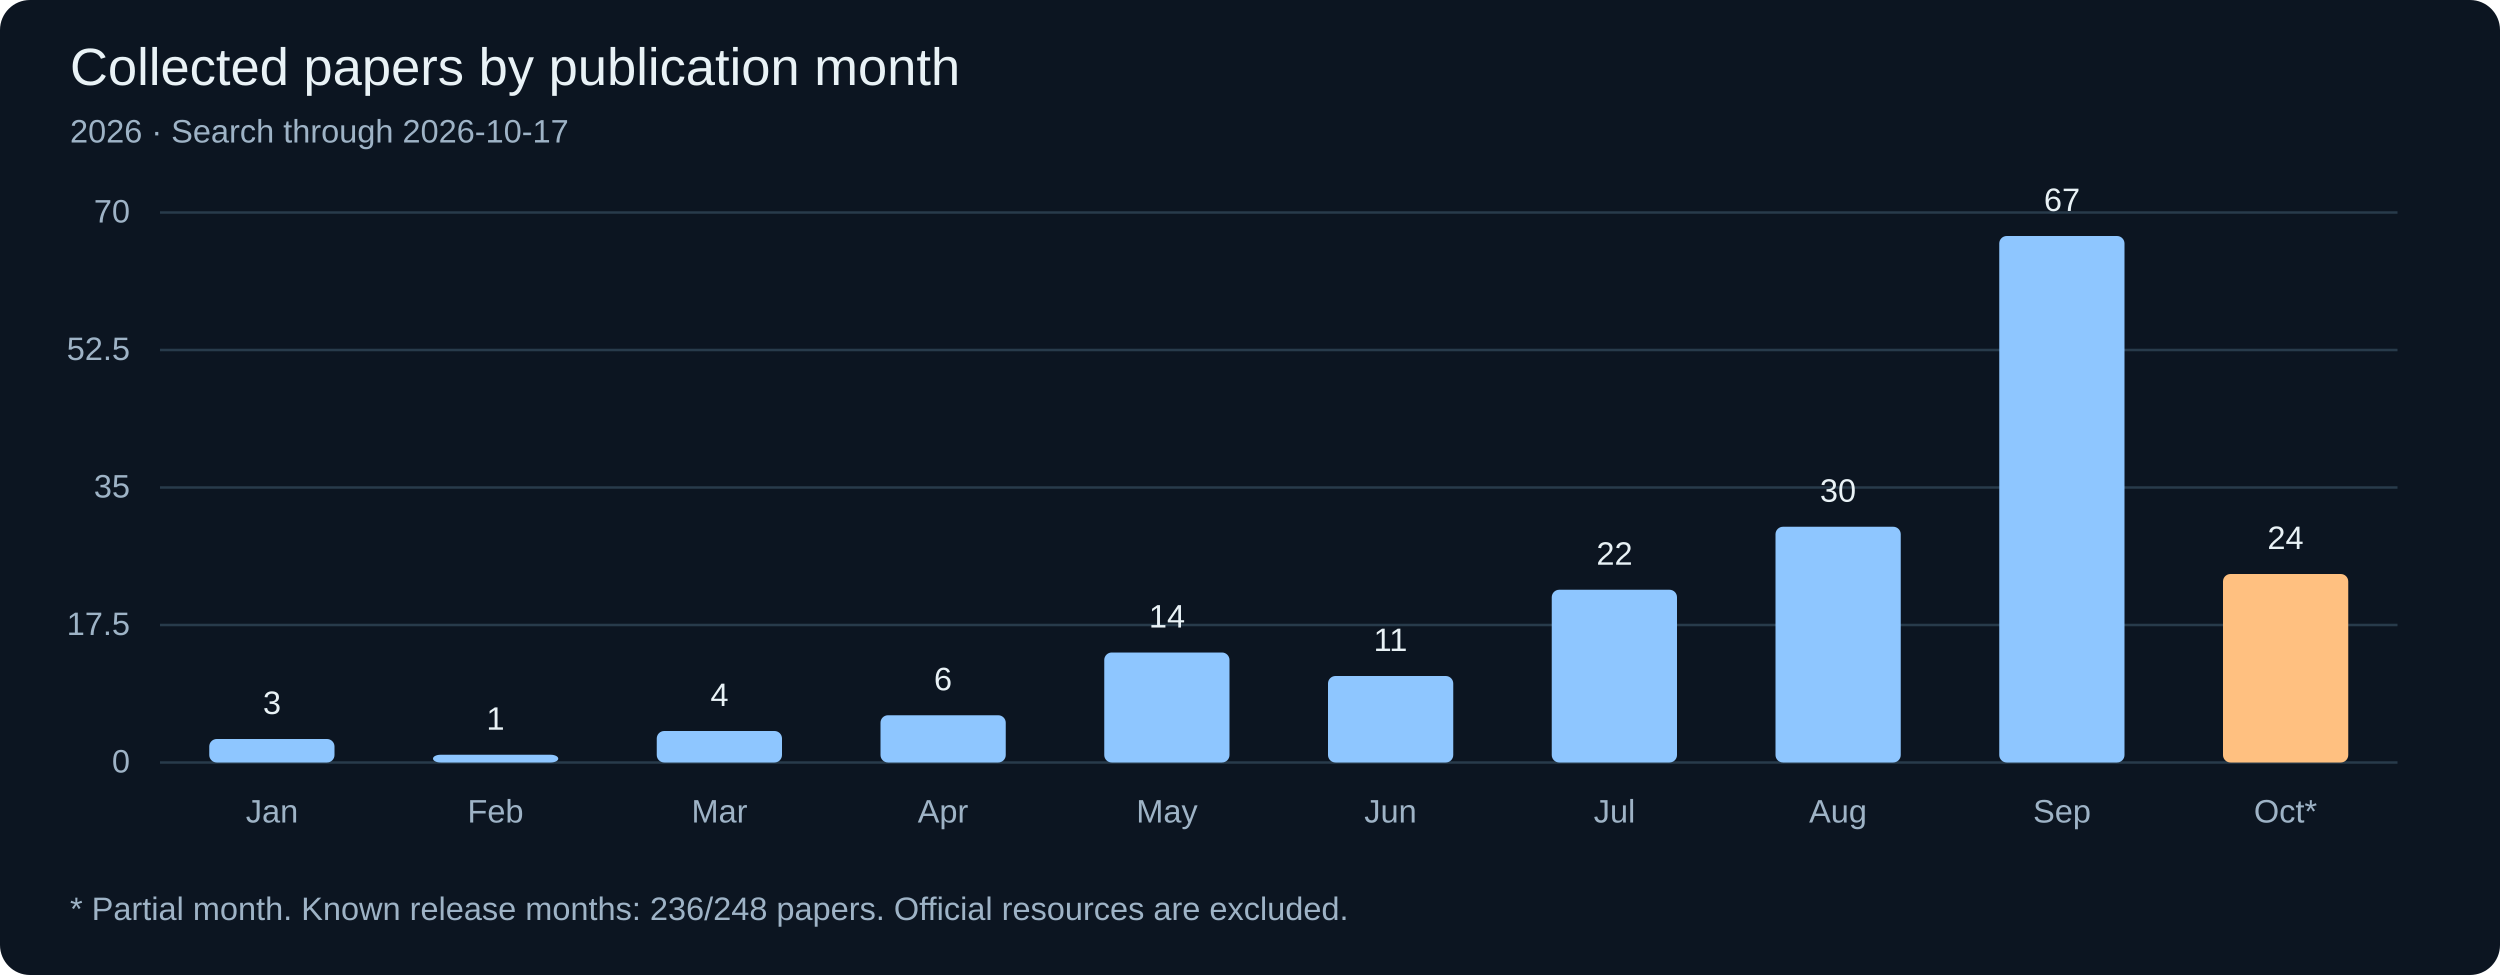
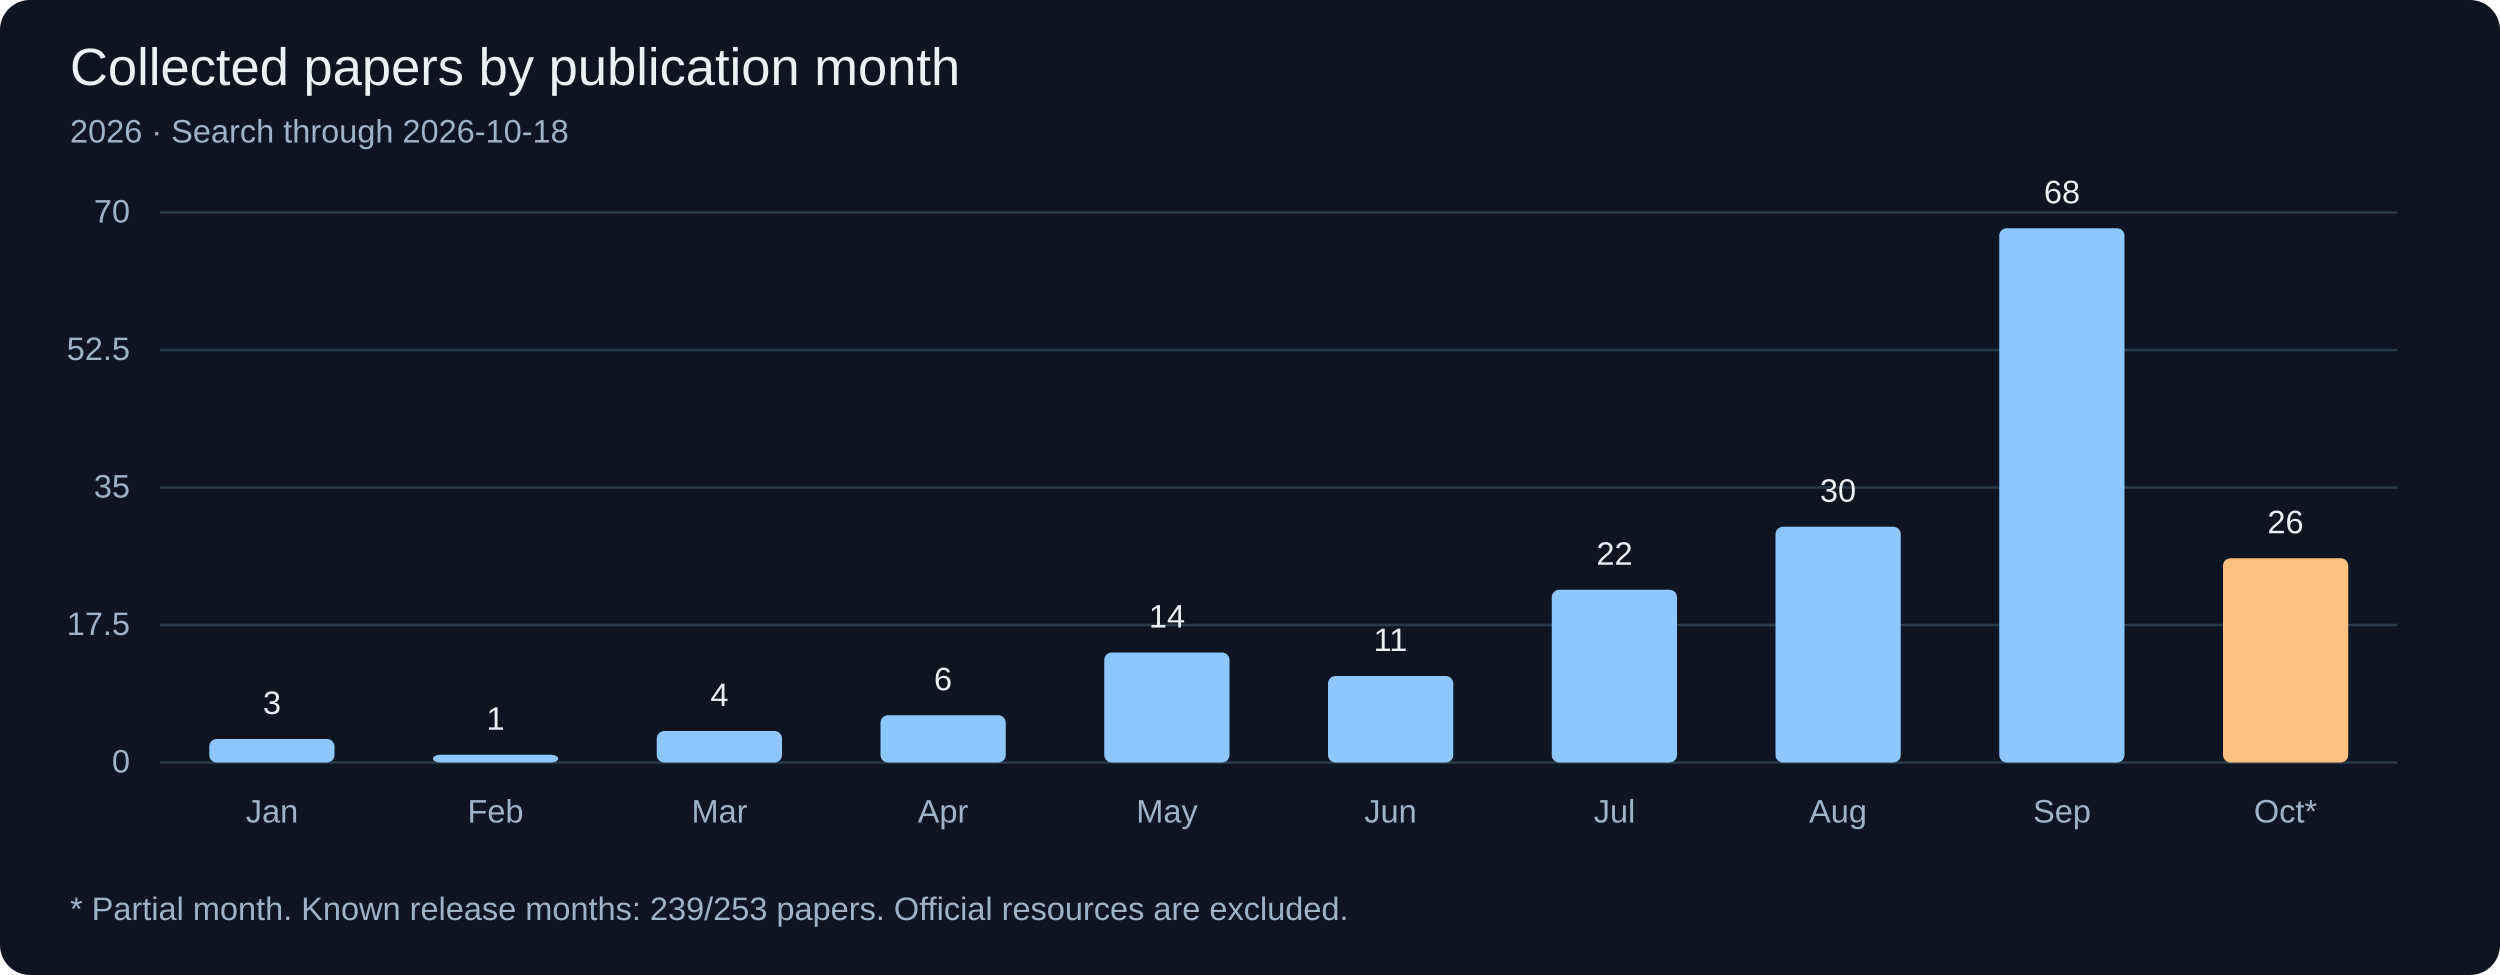
<svg xmlns="http://www.w3.org/2000/svg" width="1000" height="390" viewBox="0 0 1000 390" role="img" aria-labelledby="title desc">
  <rect width="1000" height="390" rx="12" fill="#0c1521" />
  <g font-family="Arial,sans-serif" font-size="13" fill="#e9f2f6">
    <text x="28" y="34" font-size="21">Collected papers by publication month</text>
-     <text x="28" y="57" fill="#9eb3c6">2026 · Search through 2026-10-17</text>
+     <text x="28" y="57" fill="#9eb3c6">2026 · Search through 2026-10-18</text>
    <path d="M64 305.0h895" stroke="#283b4b" />
    <text x="52" y="309.0" text-anchor="end" fill="#9eb3c6">0</text>
    <path d="M64 250.0h895" stroke="#283b4b" />
    <text x="52" y="254.0" text-anchor="end" fill="#9eb3c6">17.5</text>
    <path d="M64 195.0h895" stroke="#283b4b" />
    <text x="52" y="199.0" text-anchor="end" fill="#9eb3c6">35</text>
    <path d="M64 140.0h895" stroke="#283b4b" />
    <text x="52" y="144.0" text-anchor="end" fill="#9eb3c6">52.5</text>
    <path d="M64 85.0h895" stroke="#283b4b" />
    <text x="52" y="89.0" text-anchor="end" fill="#9eb3c6">70</text>
    <rect x="83.7" y="295.6" width="50.1" height="9.4" rx="3" fill="#8ec6ff" />
    <text x="108.8" y="285.6" text-anchor="middle">3</text>
    <text x="108.8" y="329" text-anchor="middle" fill="#9eb3c6">Jan</text>
    <rect x="173.2" y="301.9" width="50.1" height="3.1" rx="3" fill="#8ec6ff" />
    <text x="198.2" y="291.9" text-anchor="middle">1</text>
    <text x="198.2" y="329" text-anchor="middle" fill="#9eb3c6">Feb</text>
    <rect x="262.7" y="292.4" width="50.1" height="12.6" rx="3" fill="#8ec6ff" />
    <text x="287.8" y="282.4" text-anchor="middle">4</text>
    <text x="287.8" y="329" text-anchor="middle" fill="#9eb3c6">Mar</text>
    <rect x="352.2" y="286.1" width="50.1" height="18.9" rx="3" fill="#8ec6ff" />
    <text x="377.2" y="276.1" text-anchor="middle">6</text>
    <text x="377.2" y="329" text-anchor="middle" fill="#9eb3c6">Apr</text>
    <rect x="441.7" y="261.0" width="50.1" height="44.0" rx="3" fill="#8ec6ff" />
    <text x="466.8" y="251.0" text-anchor="middle">14</text>
    <text x="466.8" y="329" text-anchor="middle" fill="#9eb3c6">May</text>
    <rect x="531.2" y="270.4" width="50.1" height="34.6" rx="3" fill="#8ec6ff" />
    <text x="556.2" y="260.4" text-anchor="middle">11</text>
    <text x="556.2" y="329" text-anchor="middle" fill="#9eb3c6">Jun</text>
    <rect x="620.7" y="235.9" width="50.1" height="69.1" rx="3" fill="#8ec6ff" />
    <text x="645.8" y="225.9" text-anchor="middle">22</text>
    <text x="645.8" y="329" text-anchor="middle" fill="#9eb3c6">Jul</text>
    <rect x="710.2" y="210.7" width="50.1" height="94.3" rx="3" fill="#8ec6ff" />
    <text x="735.2" y="200.7" text-anchor="middle">30</text>
    <text x="735.2" y="329" text-anchor="middle" fill="#9eb3c6">Aug</text>
-     <rect x="799.7" y="94.4" width="50.1" height="210.6" rx="3" fill="#8ec6ff" />
-     <text x="824.8" y="84.4" text-anchor="middle">67</text>
+     <rect x="799.7" y="91.3" width="50.1" height="213.7" rx="3" fill="#8ec6ff" />
+     <text x="824.8" y="81.3" text-anchor="middle">68</text>
    <text x="824.8" y="329" text-anchor="middle" fill="#9eb3c6">Sep</text>
-     <rect x="889.2" y="229.6" width="50.1" height="75.4" rx="3" fill="#ffc080" />
-     <text x="914.2" y="219.6" text-anchor="middle">24</text>
+     <rect x="889.2" y="223.3" width="50.1" height="81.7" rx="3" fill="#ffc080" />
+     <text x="914.2" y="213.3" text-anchor="middle">26</text>
    <text x="914.2" y="329" text-anchor="middle" fill="#9eb3c6">Oct*</text>
-     <text x="28" y="368" fill="#9eb3c6">* Partial month. Known release months: 236/248 papers. Official resources are excluded.</text>
+     <text x="28" y="368" fill="#9eb3c6">* Partial month. Known release months: 239/253 papers. Official resources are excluded.</text>
  </g>
</svg>
